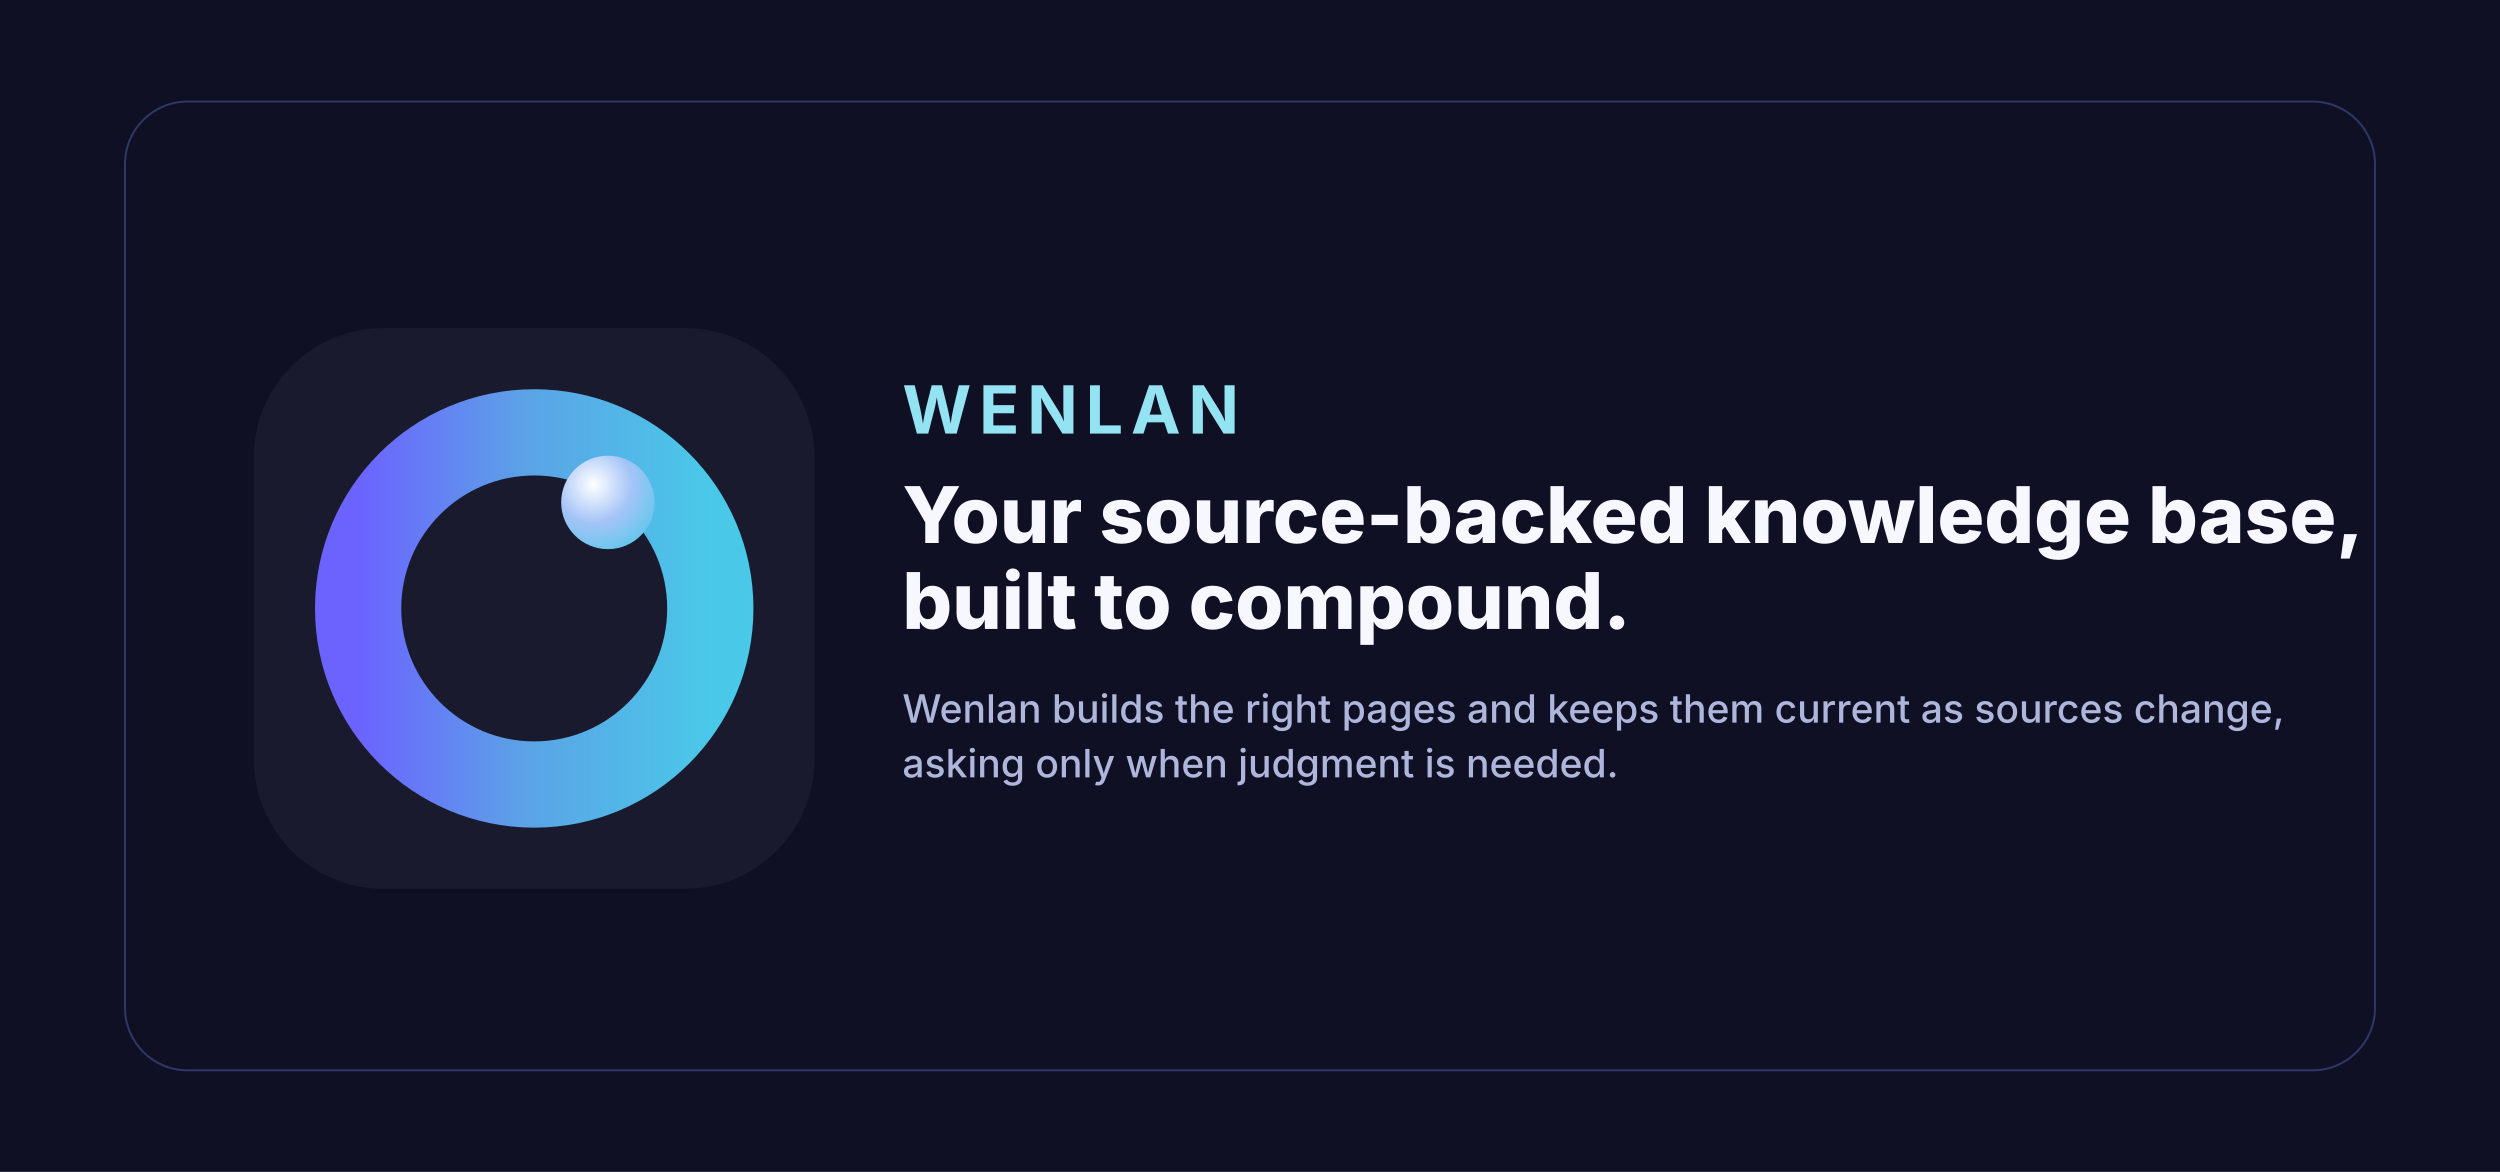
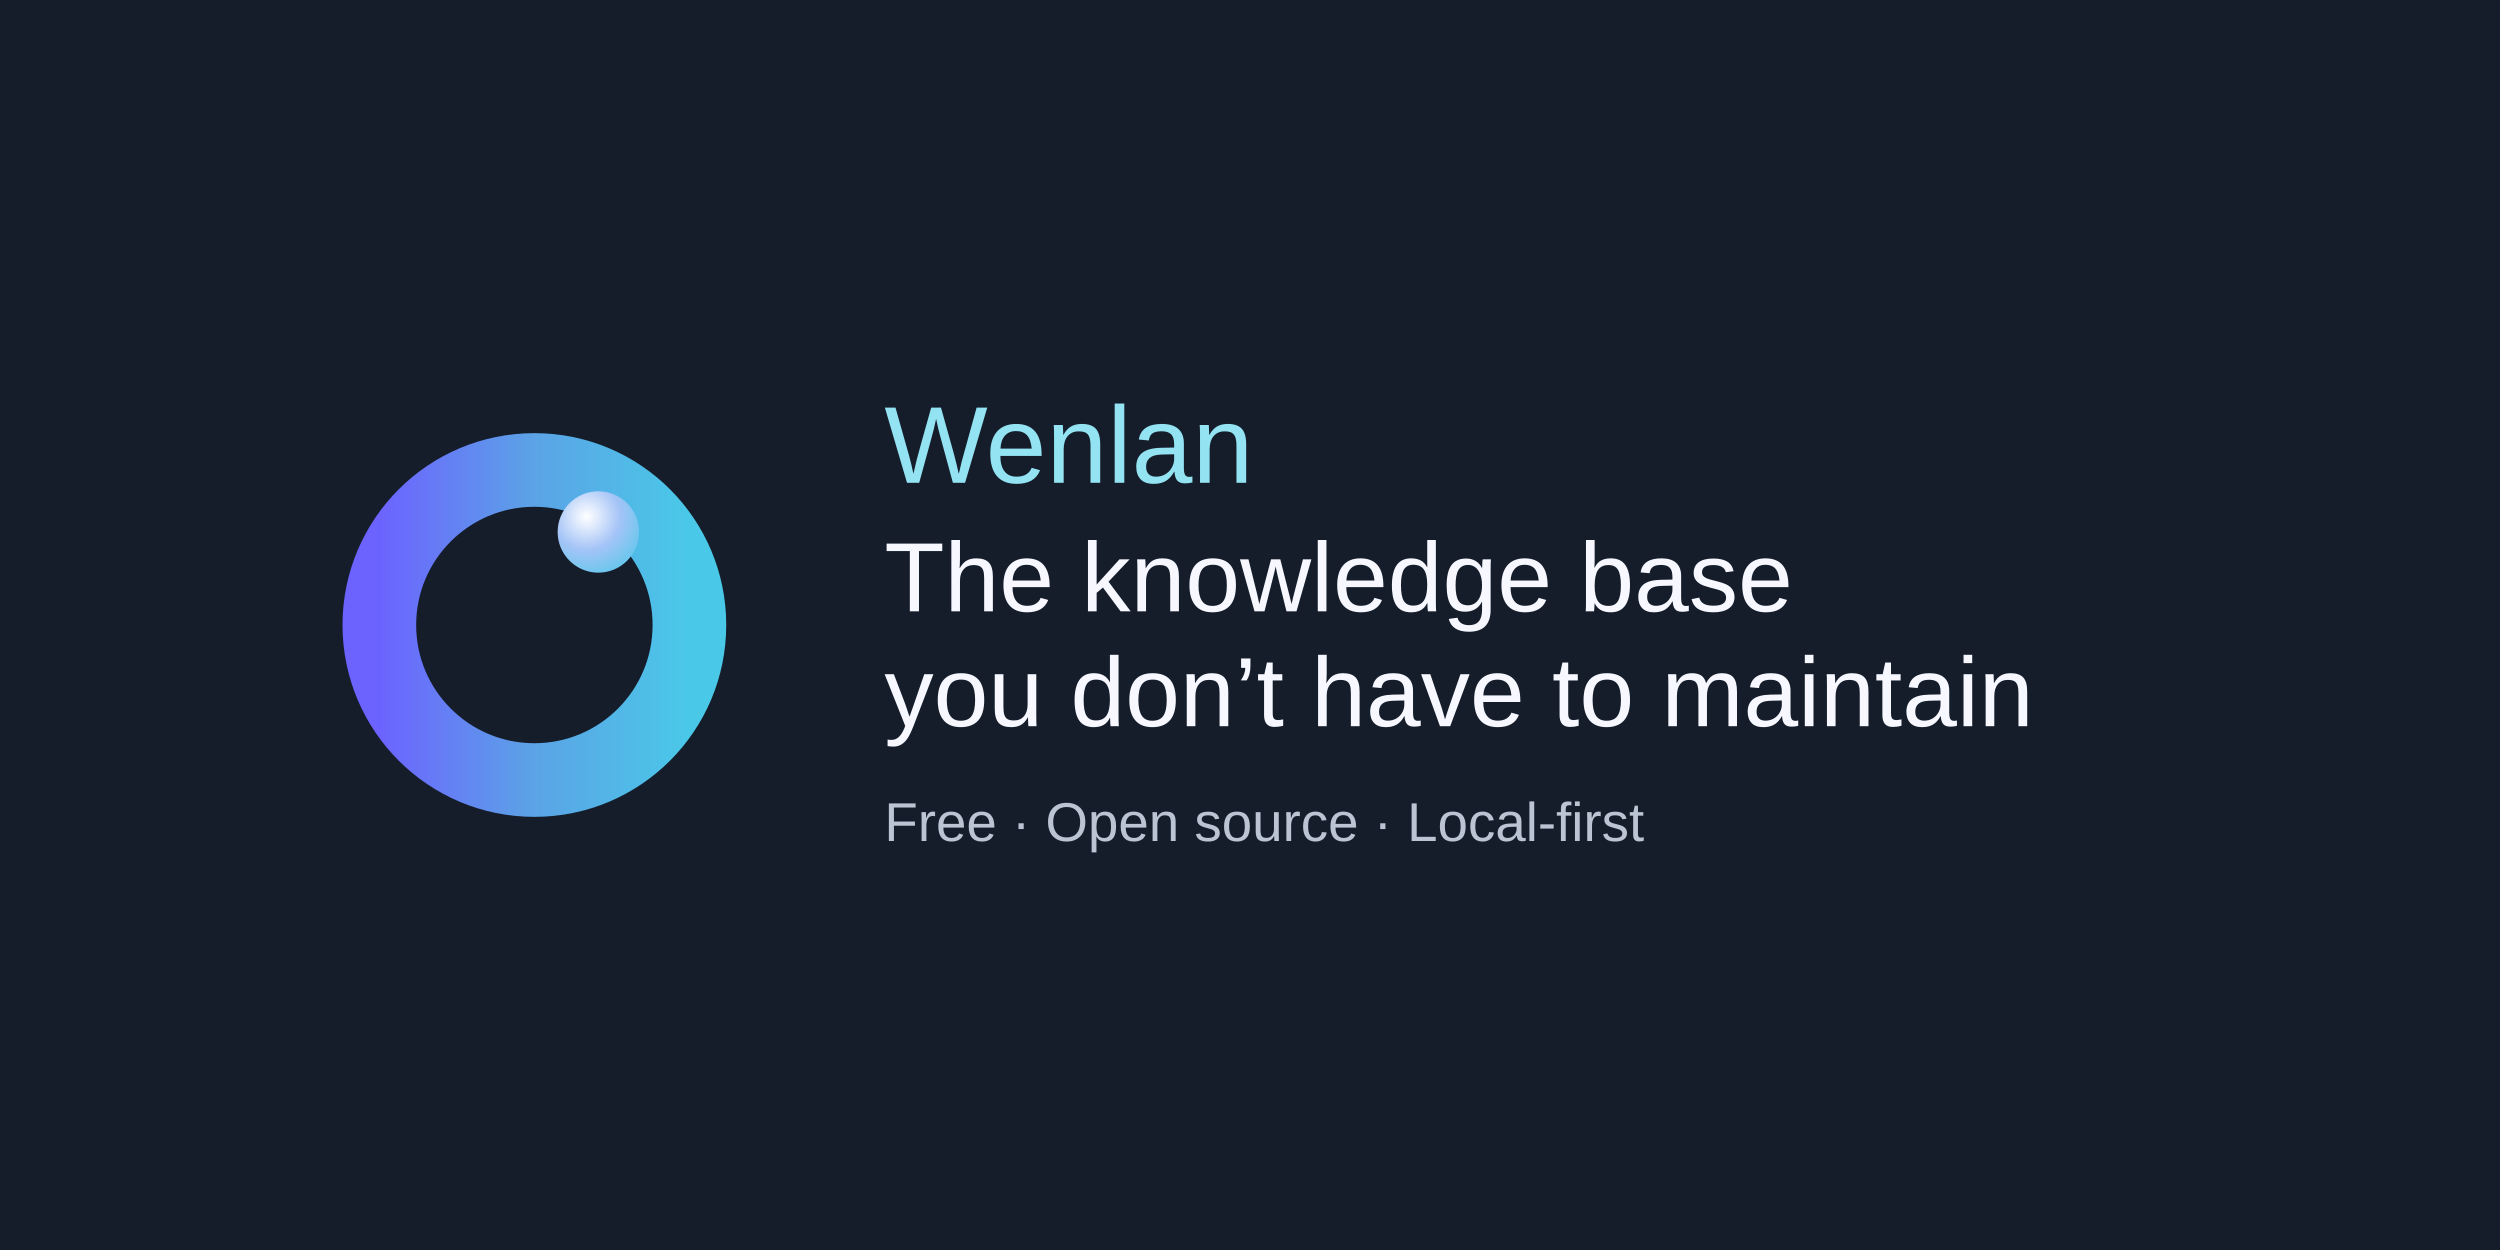
- <svg xmlns="http://www.w3.org/2000/svg" width="1280" height="600" viewBox="0 0 1280 600" fill="none" role="img" aria-labelledby="title desc">
-   <rect width="1280" height="600" fill="#101024" />
-   <rect x="64" y="52" width="1152" height="496" rx="32" fill="#101024" stroke="#2F3769" />
-   <g transform="translate(130 168) scale(0.92)">
-     <rect width="312" height="312" rx="72" fill="#1A1A2E" />
-     <circle cx="156" cy="156" r="98" stroke="url(#ring)" stroke-width="48" />
-     <circle cx="197" cy="97" r="26" fill="url(#orb)" />
+ <svg xmlns="http://www.w3.org/2000/svg" width="1280" height="640" viewBox="0 0 1280 640" fill="none" role="img" aria-labelledby="title desc">
+   <rect width="1280" height="640" fill="#151D2B" />
+   <g transform="translate(-208 138) scale(1.4)">
+     <g transform="translate(172 -45)">
+       <g transform="translate(81.28 84.28) scale(0.354375)">
+         <circle cx="256" cy="256" r="160" fill="none" stroke="url(#banner-en-desktop-ring)" stroke-width="76" />
+         <circle cx="322" cy="160" r="42" fill="url(#banner-en-desktop-orb)" />
+       </g>
+       <text x="300" y="123" fill="#93E3F2" font-size="40" font-weight="500" text-anchor="start">
+         <tspan font-family="-apple-system, BlinkMacSystemFont, &quot;SF Pro Display&quot;, &quot;Helvetica Neue&quot;, Arial, sans-serif">Wenlan</tspan>
+       </text>
+       <text x="300" y="170" fill="#F7F8FF" font-family="-apple-system, BlinkMacSystemFont, &quot;SF Pro Display&quot;, &quot;Helvetica Neue&quot;, Arial, sans-serif" font-size="36" font-weight="500" text-anchor="start">The knowledge base</text>
+       <text x="300" y="212" fill="#F7F8FF" font-family="-apple-system, BlinkMacSystemFont, &quot;SF Pro Display&quot;, &quot;Helvetica Neue&quot;, Arial, sans-serif" font-size="36" font-weight="500" text-anchor="start">you don’t have to maintain</text>
+       <text x="300" y="254" fill="#BAC4D2" font-family="-apple-system, BlinkMacSystemFont, &quot;SF Pro Display&quot;, &quot;Helvetica Neue&quot;, Arial, sans-serif" font-size="20" font-weight="400" text-anchor="start">Free · Open source · Local-first</text>
+     </g>
+     <defs>
+       <linearGradient id="banner-en-desktop-ring" x1="96" y1="256" x2="416" y2="256" gradientUnits="userSpaceOnUse">
+         <stop stop-color="#6C63FF" />
+         <stop offset="0.5" stop-color="#5BA3E6" />
+         <stop offset="1" stop-color="#4AC8E8" />
+       </linearGradient>
+       <radialGradient id="banner-en-desktop-orb" cx="0" cy="0" r="1" gradientUnits="userSpaceOnUse" gradientTransform="translate(310 144) rotate(52.125) scale(76.0263)">
+         <stop stop-color="#FFFFFF" />
+         <stop offset="0.45" stop-color="#A5C4F7" />
+         <stop offset="1" stop-color="#4AC8E8" />
+       </radialGradient>
+     </defs>
  </g>
-   <g transform="translate(462 204)">
-     <text x="0" y="18" fill="#93E3F2" font-family="Inter, ui-sans-serif, system-ui, -apple-system, BlinkMacSystemFont, 'Segoe UI', sans-serif" font-size="34" font-weight="700" letter-spacing="4">
-       WENLAN
-     </text>
-     <text x="0" y="74" fill="#F7F8FF" font-family="Inter, ui-sans-serif, system-ui, -apple-system, BlinkMacSystemFont, 'Segoe UI', sans-serif" font-size="40" font-weight="760">
-       Your source-backed knowledge base,
-     </text>
-     <text x="0" y="118" fill="#F7F8FF" font-family="Inter, ui-sans-serif, system-ui, -apple-system, BlinkMacSystemFont, 'Segoe UI', sans-serif" font-size="40" font-weight="760">
-       built to compound.
-     </text>
-     <text x="0" y="166" fill="#AEB6DC" font-family="Inter, ui-sans-serif, system-ui, -apple-system, BlinkMacSystemFont, 'Segoe UI', sans-serif" font-size="20" font-weight="500">
-       Wenlan builds the right pages and keeps them current as sources change,
-     </text>
-     <text x="0" y="194" fill="#AEB6DC" font-family="Inter, ui-sans-serif, system-ui, -apple-system, BlinkMacSystemFont, 'Segoe UI', sans-serif" font-size="20" font-weight="500">
-       asking only when judgment is needed.
-     </text>
-   </g>
-   <defs>
-     <linearGradient id="ring" x1="58" y1="156" x2="254" y2="156" gradientUnits="userSpaceOnUse">
-       <stop stop-color="#6C63FF" />
-       <stop offset="0.48" stop-color="#5BA3E6" />
-       <stop offset="1" stop-color="#4AC8E8" />
-     </linearGradient>
-     <radialGradient id="orb" cx="0" cy="0" r="1" gradientUnits="userSpaceOnUse" gradientTransform="translate(189 87) rotate(52) scale(47)">
-       <stop stop-color="#FFFFFF" />
-       <stop offset="0.45" stop-color="#A5C4F7" />
-       <stop offset="1" stop-color="#4AC8E8" />
-     </radialGradient>
-   </defs>
</svg>
